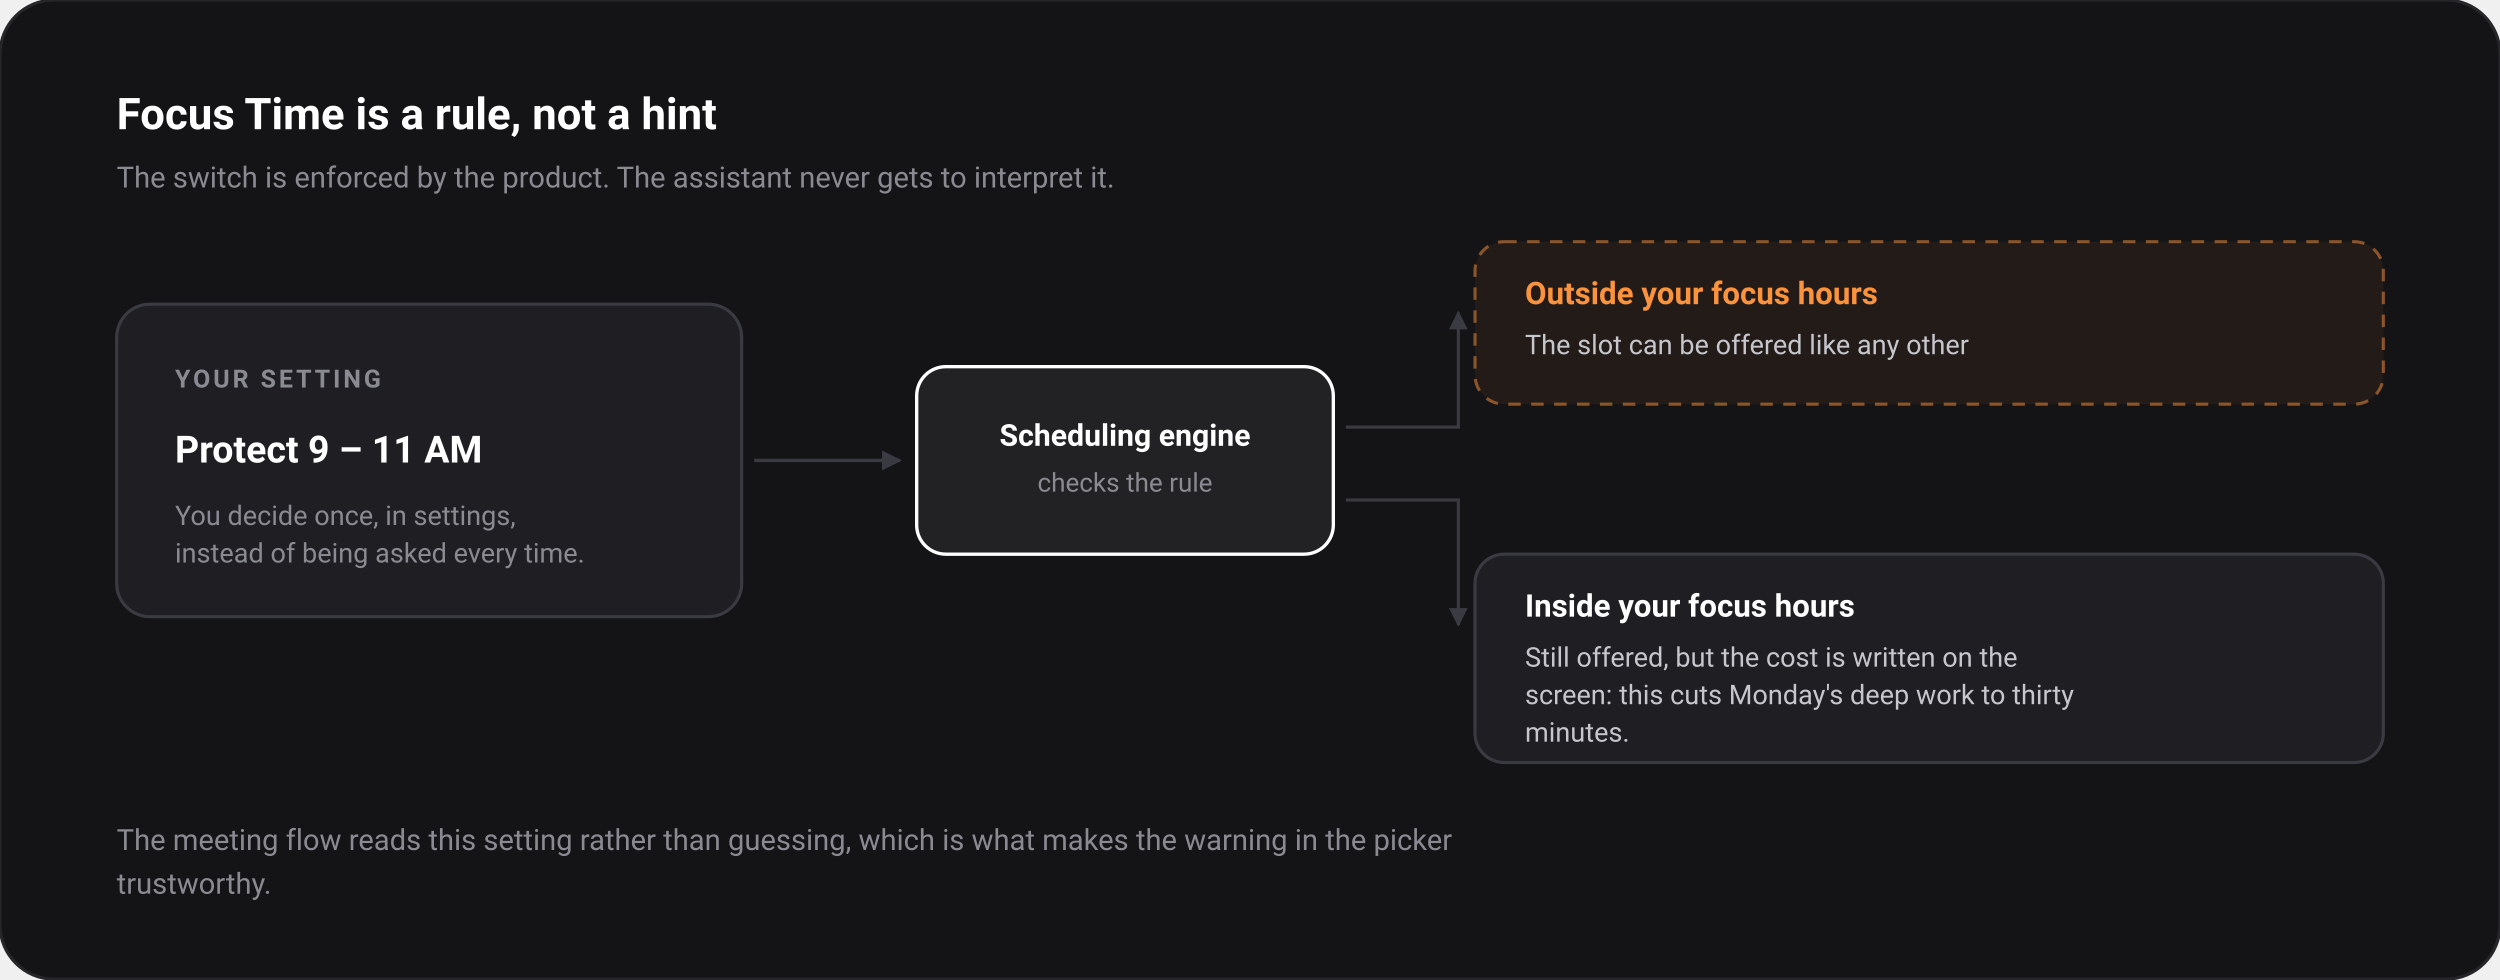
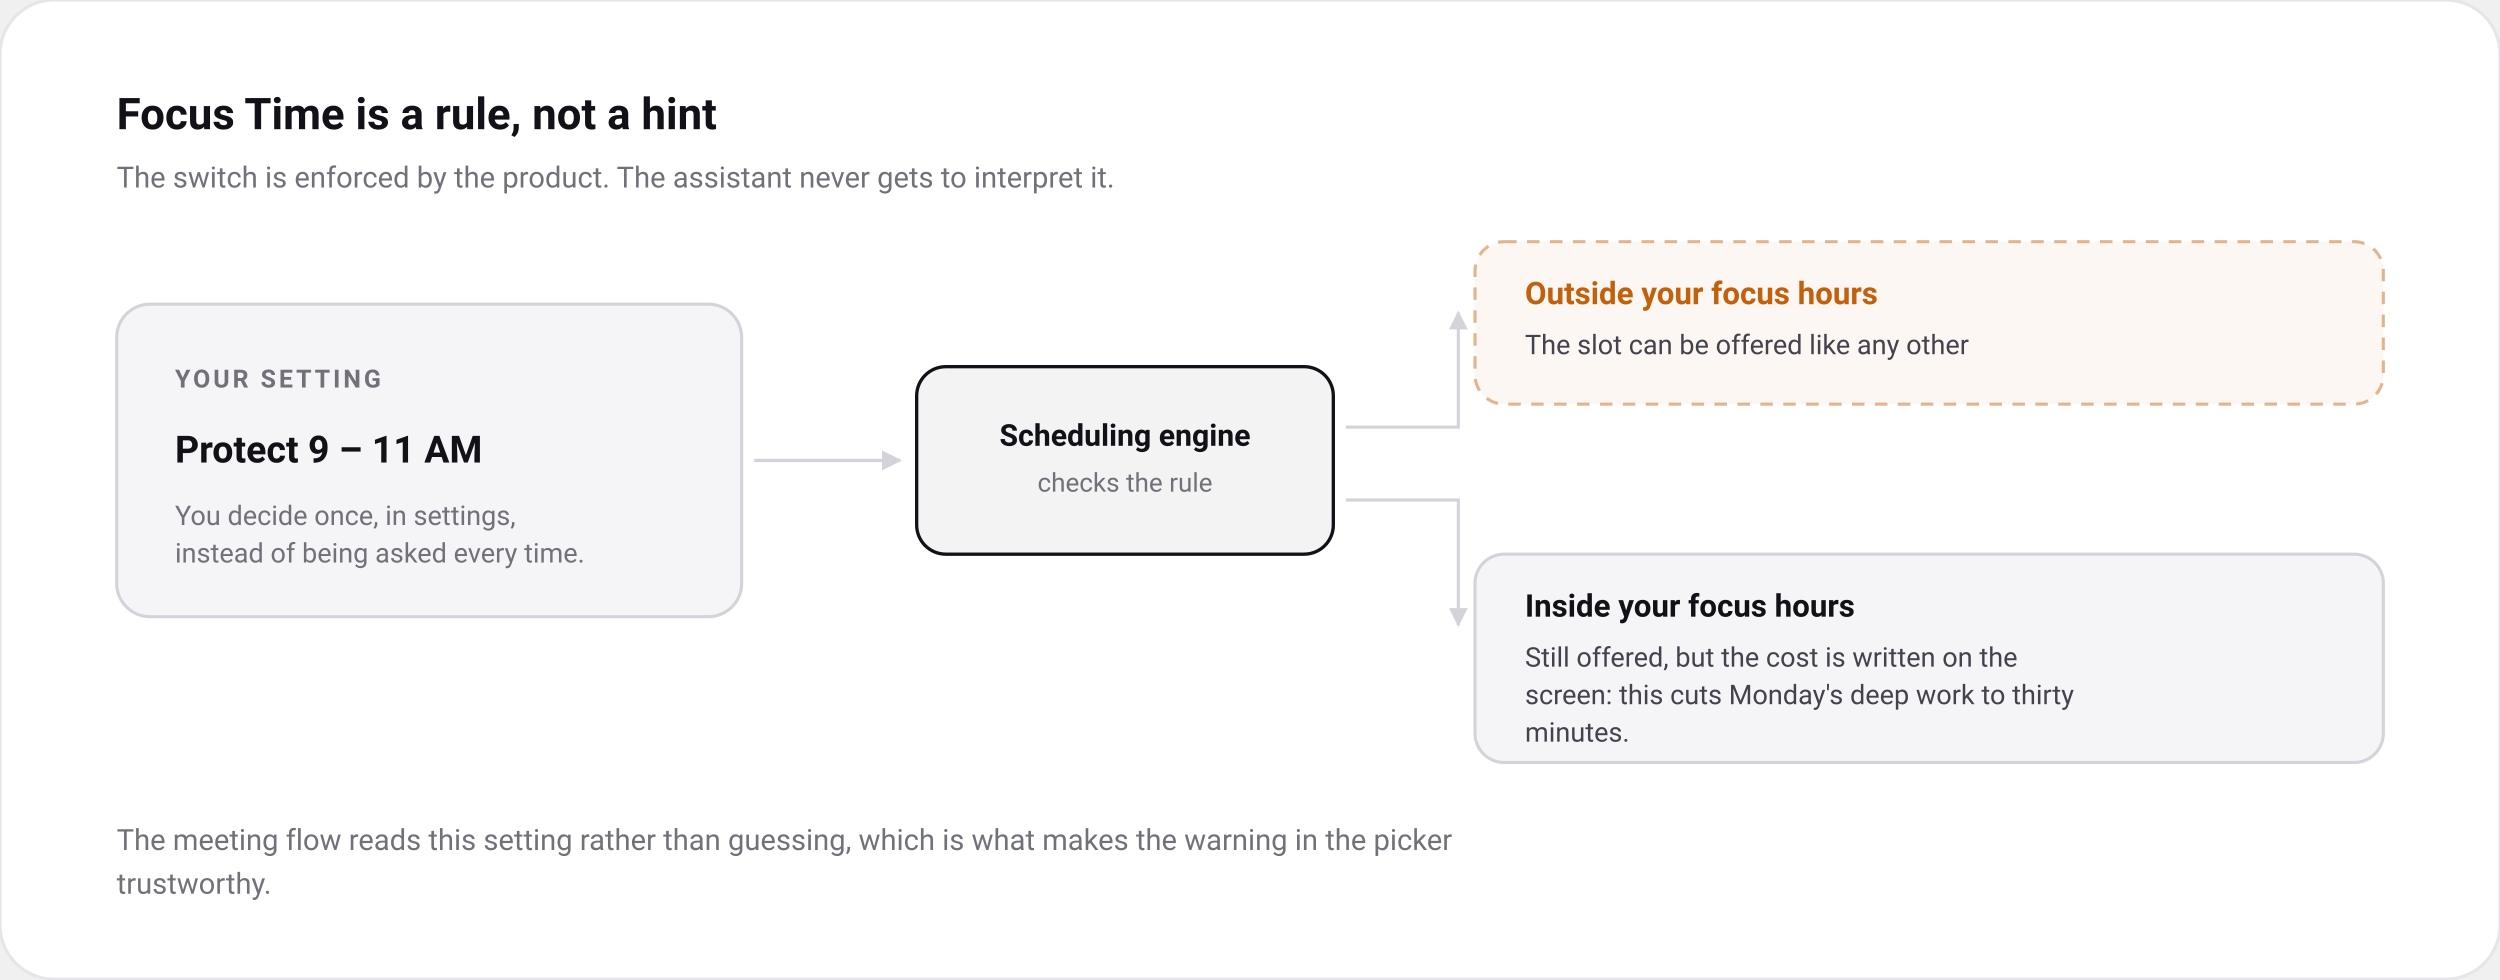
<svg xmlns="http://www.w3.org/2000/svg" viewBox="0 0 1200 470" width="1200" height="470" role="img">
-   <rect width="1200" height="470" rx="26" fill="#141416" stroke="#26262a" stroke-width="1.5" />
+   <rect width="1200" height="470" rx="26" fill="#ffffff" stroke="#e5e5ea" stroke-width="1.5" />
  <defs>
    <marker id="a" viewBox="0 0 10 10" refX="9" refY="5" markerWidth="6" markerHeight="6" orient="auto-start-reverse">
-       <path d="M0 0 L10 5 L0 10 z" fill="#3a3a42" />
+       <path d="M0 0 L10 5 L0 10 z" fill="#d3d3da" />
    </marker>
    <marker id="ao" viewBox="0 0 10 10" refX="9" refY="5" markerWidth="6" markerHeight="6" orient="auto-start-reverse">
-       <path d="M0 0 L10 5 L0 10 z" fill="#fb923c" />
+       <path d="M0 0 L10 5 L0 10 z" fill="#c2600c" />
    </marker>
  </defs>
-   <text x="56" y="62" font-family="system-ui,-apple-system,'Segoe UI',Roboto,Helvetica,Arial,sans-serif" font-size="21" font-weight="600" fill="#ffffff" text-anchor="start">Focus Time is a rule, not a hint</text>
-   <text x="56" y="90" font-family="system-ui,-apple-system,'Segoe UI',Roboto,Helvetica,Arial,sans-serif" font-size="14" font-weight="400" fill="#8a8a92" text-anchor="start">The switch is enforced by the product. The assistant never gets to interpret it.</text>
-   <rect x="56" y="146" width="300" height="150" rx="16" fill="#1e1e23" stroke="#3a3a42" stroke-width="1.5" />
-   <text x="84" y="186" font-family="system-ui,-apple-system,'Segoe UI',Roboto,Helvetica,Arial,sans-serif" font-size="12" font-weight="600" fill="#8a8a92" text-anchor="start" letter-spacing="1.4">YOUR SETTING</text>
-   <text x="84" y="222" font-family="system-ui,-apple-system,'Segoe UI',Roboto,Helvetica,Arial,sans-serif" font-size="18" font-weight="600" fill="#ffffff" text-anchor="start">Protect 9 – 11 AM</text>
-   <text x="84" y="252" font-family="system-ui,-apple-system,'Segoe UI',Roboto,Helvetica,Arial,sans-serif" font-size="13" font-weight="400" fill="#8a8a92" text-anchor="start">You decide once, in settings,</text>
-   <text x="84" y="270" font-family="system-ui,-apple-system,'Segoe UI',Roboto,Helvetica,Arial,sans-serif" font-size="13" font-weight="400" fill="#8a8a92" text-anchor="start">instead of being asked every time.</text>
-   <line x1="362" y1="221" x2="432" y2="221" stroke="#3a3a42" stroke-width="1.6" marker-end="url(#a)" />
-   <rect x="440" y="176" width="200" height="90" rx="14" fill="rgba(255,255,255,0.06)" stroke="#ffffff" stroke-width="1.6" />
-   <text x="540" y="214" font-family="system-ui,-apple-system,'Segoe UI',Roboto,Helvetica,Arial,sans-serif" font-size="14.5" font-weight="600" fill="#ffffff" text-anchor="middle">Scheduling engine</text>
-   <text x="540" y="236" font-family="system-ui,-apple-system,'Segoe UI',Roboto,Helvetica,Arial,sans-serif" font-size="12.5" font-weight="400" fill="#8a8a92" text-anchor="middle">checks the rule</text>
-   <path d="M646 205 H 700 V 150" fill="none" stroke="#3a3a42" stroke-width="1.5" marker-end="url(#a)" />
-   <path d="M646 240 H 700 V 300" fill="none" stroke="#3a3a42" stroke-width="1.5" marker-end="url(#a)" />
-   <rect x="708" y="116" width="436" height="78" rx="14" fill="rgba(251,146,60,0.06)" stroke="rgba(251,146,60,0.5)" stroke-width="1.5" stroke-dasharray="6 5" />
-   <text x="732" y="146" font-family="system-ui,-apple-system,'Segoe UI',Roboto,Helvetica,Arial,sans-serif" font-size="15" font-weight="600" fill="#fb923c" text-anchor="start">Outside your focus hours</text>
-   <text x="732" y="170" font-family="system-ui,-apple-system,'Segoe UI',Roboto,Helvetica,Arial,sans-serif" font-size="13" font-weight="400" fill="#c6c6cd" text-anchor="start">The slot can be offered like any other</text>
-   <rect x="708" y="266" width="436" height="100" rx="14" fill="#1e1e23" stroke="#3a3a42" stroke-width="1.5" />
-   <text x="732" y="296" font-family="system-ui,-apple-system,'Segoe UI',Roboto,Helvetica,Arial,sans-serif" font-size="15" font-weight="600" fill="#ffffff" text-anchor="start">Inside your focus hours</text>
-   <text x="732" y="320" font-family="system-ui,-apple-system,'Segoe UI',Roboto,Helvetica,Arial,sans-serif" font-size="13" font-weight="400" fill="#c6c6cd" text-anchor="start">Still offered, but the cost is written on the</text>
-   <text x="732" y="338" font-family="system-ui,-apple-system,'Segoe UI',Roboto,Helvetica,Arial,sans-serif" font-size="13" font-weight="400" fill="#c6c6cd" text-anchor="start">screen: this cuts Monday's deep work to thirty</text>
-   <text x="732" y="356" font-family="system-ui,-apple-system,'Segoe UI',Roboto,Helvetica,Arial,sans-serif" font-size="13" font-weight="400" fill="#c6c6cd" text-anchor="start">minutes.</text>
-   <text x="56" y="408" font-family="system-ui,-apple-system,'Segoe UI',Roboto,Helvetica,Arial,sans-serif" font-size="14" font-weight="400" fill="#8a8a92" text-anchor="start">The meeting flow reads this setting rather than guessing, which is what makes the warning in the picker</text>
-   <text x="56" y="429" font-family="system-ui,-apple-system,'Segoe UI',Roboto,Helvetica,Arial,sans-serif" font-size="14" font-weight="400" fill="#8a8a92" text-anchor="start">trustworthy.</text>
+   <text x="56" y="62" font-family="system-ui,-apple-system,'Segoe UI',Roboto,Helvetica,Arial,sans-serif" font-size="21" font-weight="600" fill="#111117" text-anchor="start">Focus Time is a rule, not a hint</text>
+   <text x="56" y="90" font-family="system-ui,-apple-system,'Segoe UI',Roboto,Helvetica,Arial,sans-serif" font-size="14" font-weight="400" fill="#71717a" text-anchor="start">The switch is enforced by the product. The assistant never gets to interpret it.</text>
+   <rect x="56" y="146" width="300" height="150" rx="16" fill="#f5f5f7" stroke="#d3d3da" stroke-width="1.5" />
+   <text x="84" y="186" font-family="system-ui,-apple-system,'Segoe UI',Roboto,Helvetica,Arial,sans-serif" font-size="12" font-weight="600" fill="#71717a" text-anchor="start" letter-spacing="1.4">YOUR SETTING</text>
+   <text x="84" y="222" font-family="system-ui,-apple-system,'Segoe UI',Roboto,Helvetica,Arial,sans-serif" font-size="18" font-weight="600" fill="#111117" text-anchor="start">Protect 9 – 11 AM</text>
+   <text x="84" y="252" font-family="system-ui,-apple-system,'Segoe UI',Roboto,Helvetica,Arial,sans-serif" font-size="13" font-weight="400" fill="#71717a" text-anchor="start">You decide once, in settings,</text>
+   <text x="84" y="270" font-family="system-ui,-apple-system,'Segoe UI',Roboto,Helvetica,Arial,sans-serif" font-size="13" font-weight="400" fill="#71717a" text-anchor="start">instead of being asked every time.</text>
+   <line x1="362" y1="221" x2="432" y2="221" stroke="#d3d3da" stroke-width="1.6" marker-end="url(#a)" />
+   <rect x="440" y="176" width="200" height="90" rx="14" fill="rgba(17,17,23,0.05)" stroke="#111117" stroke-width="1.6" />
+   <text x="540" y="214" font-family="system-ui,-apple-system,'Segoe UI',Roboto,Helvetica,Arial,sans-serif" font-size="14.5" font-weight="600" fill="#111117" text-anchor="middle">Scheduling engine</text>
+   <text x="540" y="236" font-family="system-ui,-apple-system,'Segoe UI',Roboto,Helvetica,Arial,sans-serif" font-size="12.5" font-weight="400" fill="#71717a" text-anchor="middle">checks the rule</text>
+   <path d="M646 205 H 700 V 150" fill="none" stroke="#d3d3da" stroke-width="1.5" marker-end="url(#a)" />
+   <path d="M646 240 H 700 V 300" fill="none" stroke="#d3d3da" stroke-width="1.5" marker-end="url(#a)" />
+   <rect x="708" y="116" width="436" height="78" rx="14" fill="rgba(194,96,12,0.05)" stroke="rgba(194,96,12,0.45)" stroke-width="1.5" stroke-dasharray="6 5" />
+   <text x="732" y="146" font-family="system-ui,-apple-system,'Segoe UI',Roboto,Helvetica,Arial,sans-serif" font-size="15" font-weight="600" fill="#c2600c" text-anchor="start">Outside your focus hours</text>
+   <text x="732" y="170" font-family="system-ui,-apple-system,'Segoe UI',Roboto,Helvetica,Arial,sans-serif" font-size="13" font-weight="400" fill="#43434d" text-anchor="start">The slot can be offered like any other</text>
+   <rect x="708" y="266" width="436" height="100" rx="14" fill="#f5f5f7" stroke="#d3d3da" stroke-width="1.5" />
+   <text x="732" y="296" font-family="system-ui,-apple-system,'Segoe UI',Roboto,Helvetica,Arial,sans-serif" font-size="15" font-weight="600" fill="#111117" text-anchor="start">Inside your focus hours</text>
+   <text x="732" y="320" font-family="system-ui,-apple-system,'Segoe UI',Roboto,Helvetica,Arial,sans-serif" font-size="13" font-weight="400" fill="#43434d" text-anchor="start">Still offered, but the cost is written on the</text>
+   <text x="732" y="338" font-family="system-ui,-apple-system,'Segoe UI',Roboto,Helvetica,Arial,sans-serif" font-size="13" font-weight="400" fill="#43434d" text-anchor="start">screen: this cuts Monday's deep work to thirty</text>
+   <text x="732" y="356" font-family="system-ui,-apple-system,'Segoe UI',Roboto,Helvetica,Arial,sans-serif" font-size="13" font-weight="400" fill="#43434d" text-anchor="start">minutes.</text>
+   <text x="56" y="408" font-family="system-ui,-apple-system,'Segoe UI',Roboto,Helvetica,Arial,sans-serif" font-size="14" font-weight="400" fill="#71717a" text-anchor="start">The meeting flow reads this setting rather than guessing, which is what makes the warning in the picker</text>
+   <text x="56" y="429" font-family="system-ui,-apple-system,'Segoe UI',Roboto,Helvetica,Arial,sans-serif" font-size="14" font-weight="400" fill="#71717a" text-anchor="start">trustworthy.</text>
</svg>
